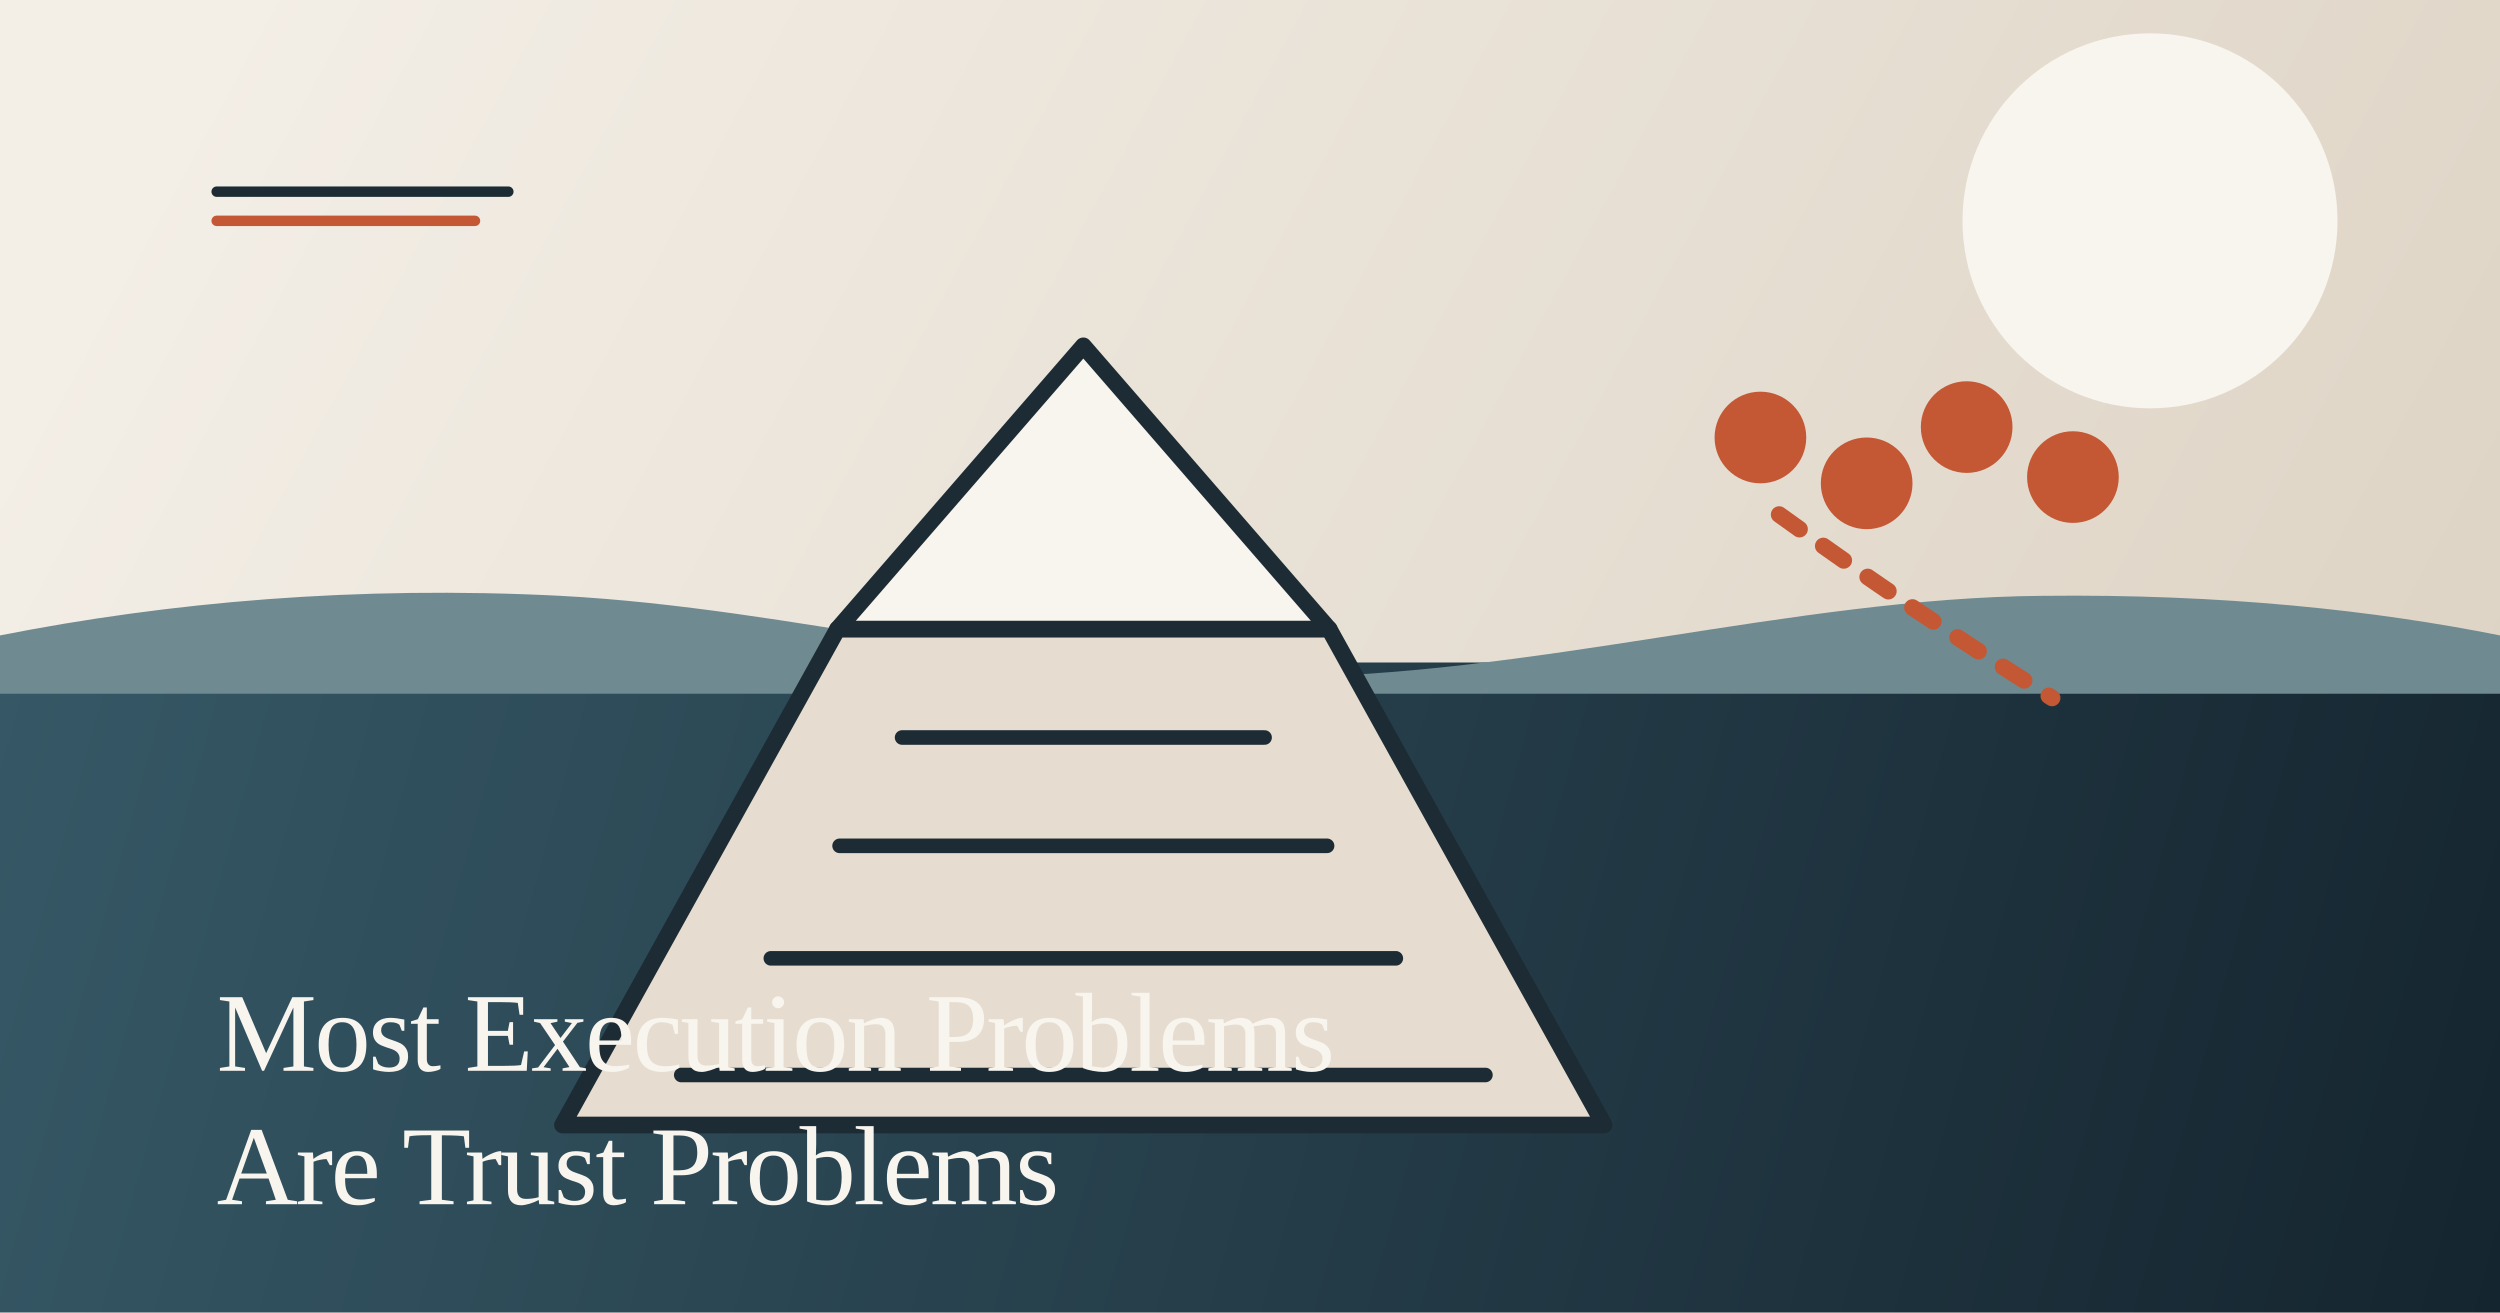
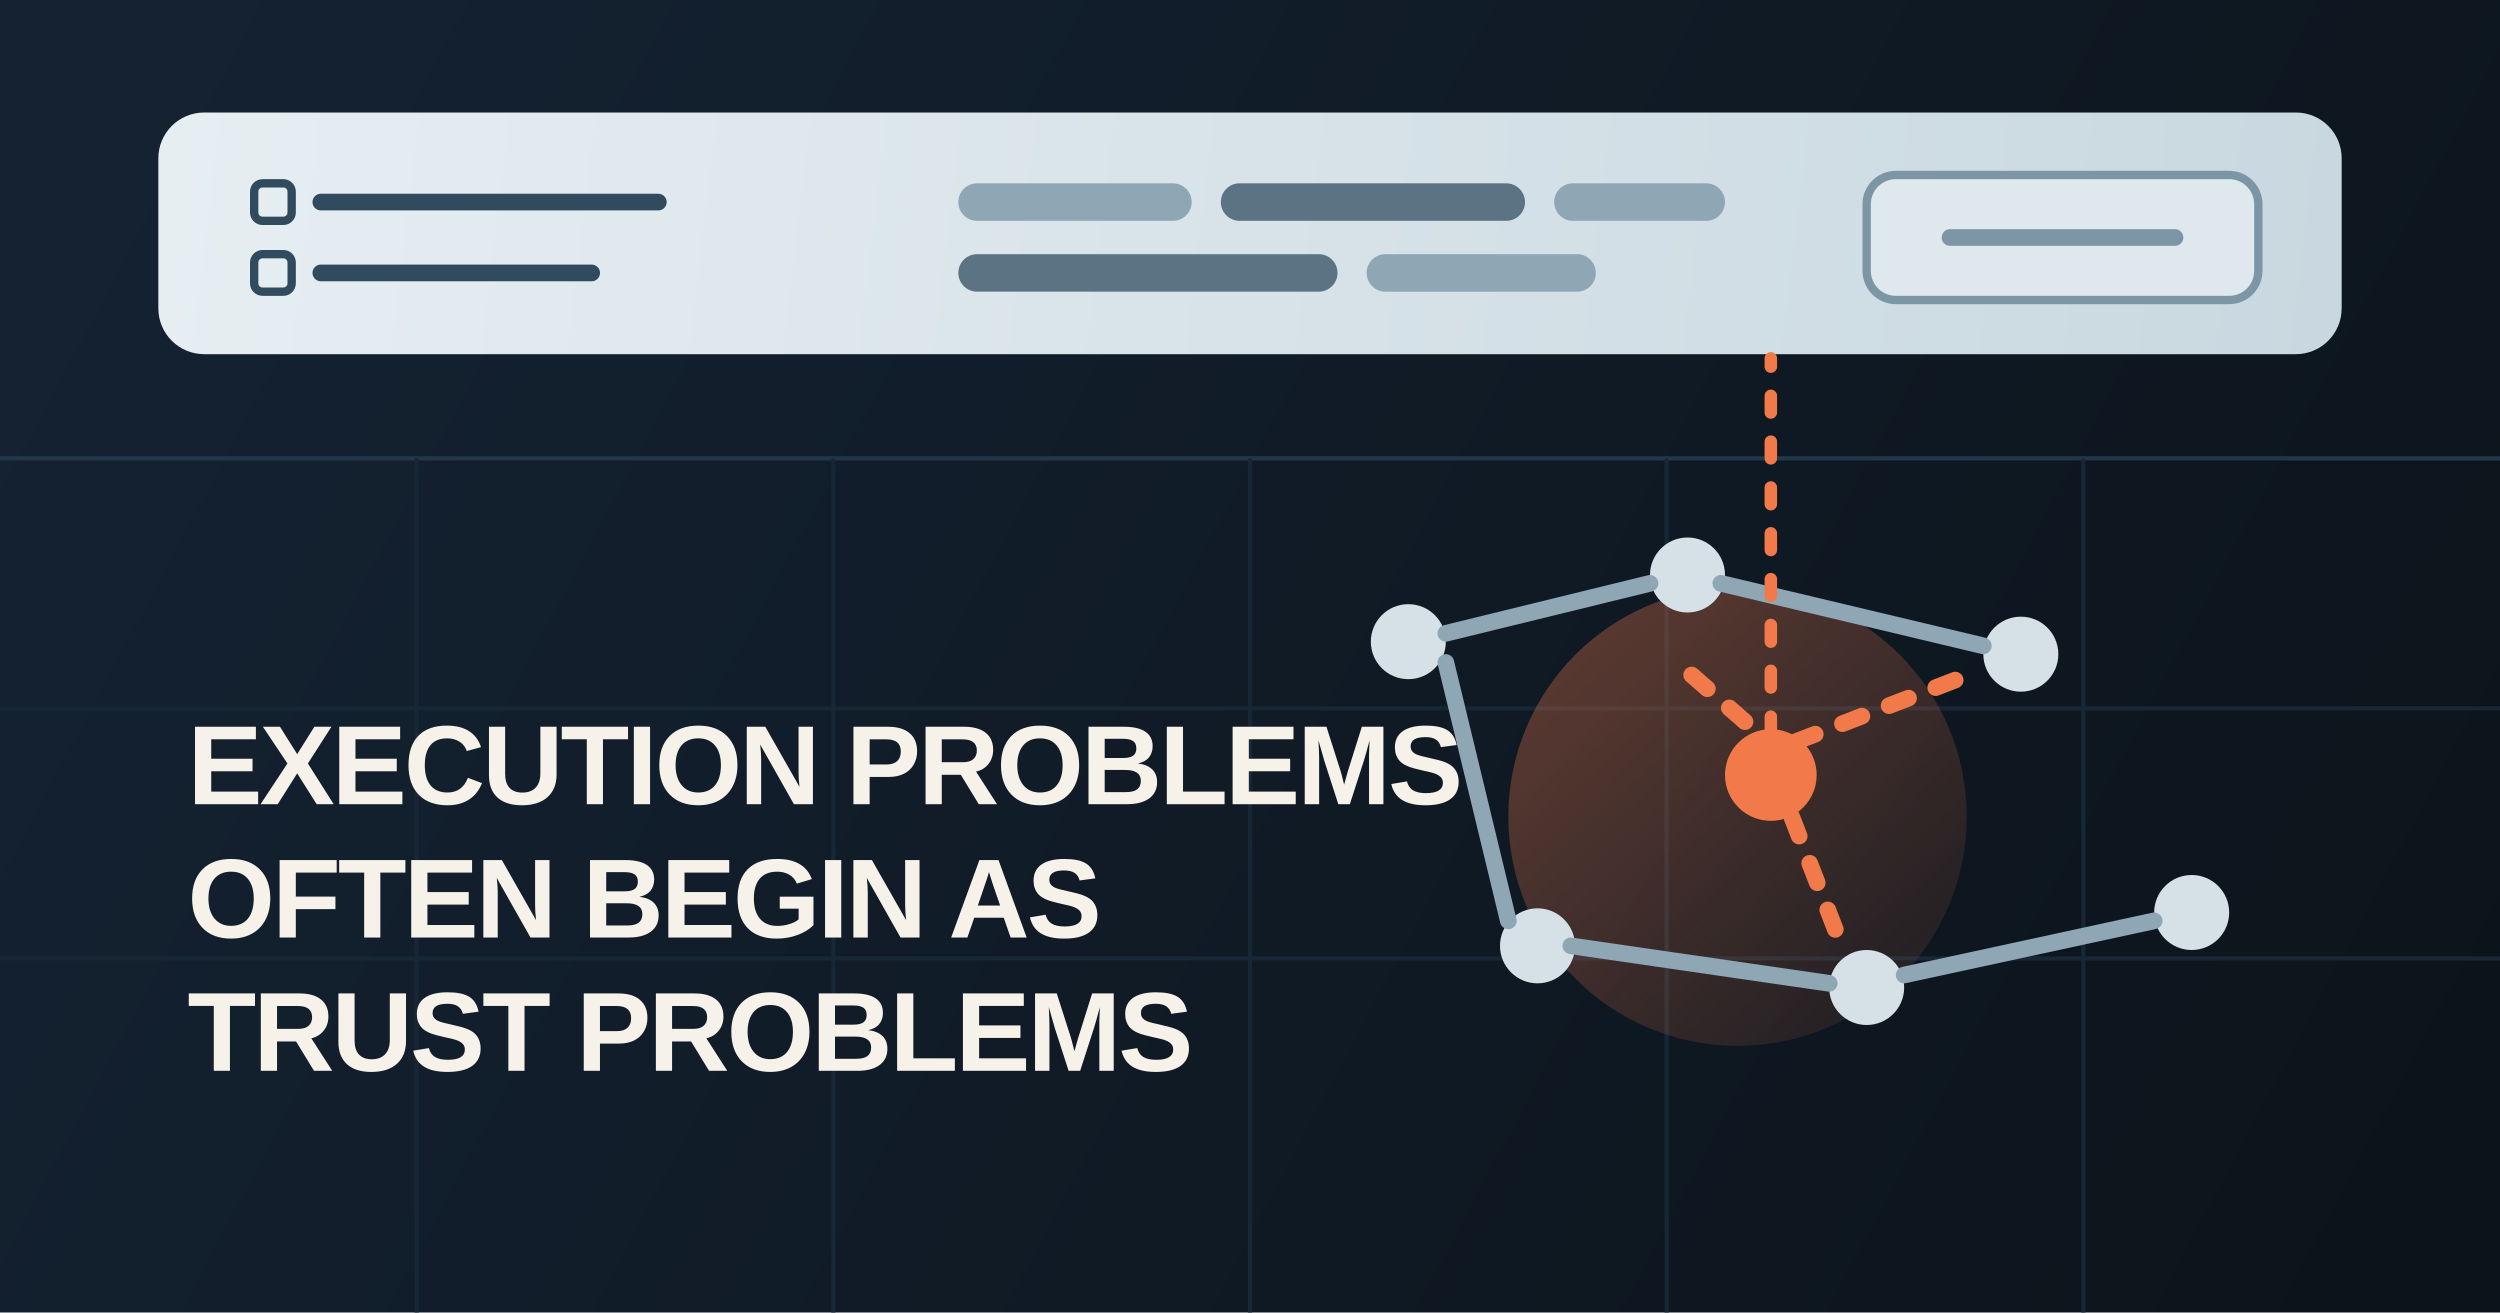
<svg xmlns="http://www.w3.org/2000/svg" width="1200" height="630" viewBox="0 0 1200 630" fill="none">
  <defs>
-     <linearGradient id="bg" x1="94" y1="38" x2="1112" y2="592" gradientUnits="userSpaceOnUse">
-       <stop stop-color="#F3EEE6" />
-       <stop offset="1" stop-color="#DDD3C4" />
+     <linearGradient id="bg" x1="62" y1="28" x2="1138" y2="602" gradientUnits="userSpaceOnUse">
+       <stop stop-color="#142232" />
+       <stop offset="1" stop-color="#0C141B" />
    </linearGradient>
-     <linearGradient id="water" x1="0" y1="300" x2="1200" y2="630" gradientUnits="userSpaceOnUse">
-       <stop stop-color="#365866" />
-       <stop offset="1" stop-color="#15252F" />
+     <linearGradient id="panel" x1="82" y1="54" x2="1116" y2="178" gradientUnits="userSpaceOnUse">
+       <stop stop-color="#E6EEF2" />
+       <stop offset="1" stop-color="#C9D8E0" />
+     </linearGradient>
+     <linearGradient id="glow" x1="770" y1="250" x2="1014" y2="510" gradientUnits="userSpaceOnUse">
+       <stop stop-color="#F27A4A" stop-opacity="0.36" />
+       <stop offset="1" stop-color="#F27A4A" stop-opacity="0" />
    </linearGradient>
  </defs>
  <rect width="1200" height="630" fill="url(#bg)" />
-   <circle cx="1032" cy="106" r="90" fill="#FAF7F1" opacity="0.92" />
-   <path d="M104 92H244" stroke="#1C2B34" stroke-width="5" stroke-linecap="round" />
-   <path d="M104 106H228" stroke="#C45734" stroke-width="5" stroke-linecap="round" />
-   <rect x="0" y="318" width="1200" height="312" fill="url(#water)" />
-   <path d="M0 305C81 289 171 281 269 286C382 292 492 325 611 325C734 325 861 287 980 286C1067 285 1140 293 1200 305V333H0V305Z" fill="#6F8B91" />
-   <path d="M520 166L638 302H402L520 166Z" fill="#F8F4EE" stroke="#1C2B34" stroke-width="8" stroke-linejoin="round" />
-   <path d="M402 302H638L770 540H270L402 302Z" fill="#E6DDD0" stroke="#1C2B34" stroke-width="8" stroke-linejoin="round" />
-   <path d="M433 354H607" stroke="#1C2B34" stroke-width="7" stroke-linecap="round" />
-   <path d="M403 406H637" stroke="#1C2B34" stroke-width="7" stroke-linecap="round" />
-   <path d="M370 460H670" stroke="#1C2B34" stroke-width="7" stroke-linecap="round" />
-   <path d="M327 516H713" stroke="#1C2B34" stroke-width="7" stroke-linecap="round" />
-   <circle cx="845" cy="210" r="22" fill="#C45734" />
-   <circle cx="896" cy="232" r="22" fill="#C45734" />
-   <circle cx="944" cy="205" r="22" fill="#C45734" />
-   <circle cx="995" cy="229" r="22" fill="#C45734" />
-   <path d="M854 247C897 278 940 307 985 335" stroke="#C45734" stroke-width="8" stroke-linecap="round" stroke-dasharray="12 14" />
-   <text x="104" y="514" fill="#F8F4EE" font-family="Georgia, 'Times New Roman', serif" font-size="54" letter-spacing="-1.1">
-     <tspan x="104" dy="0">Most Execution Problems</tspan>
-     <tspan x="104" dy="64">Are Trust Problems</tspan>
+   <path d="M0 220H1200" stroke="#22374A" stroke-width="2" />
+   <path d="M0 340H1200" stroke="#172735" stroke-width="2" />
+   <path d="M0 460H1200" stroke="#172735" stroke-width="2" />
+   <path d="M200 220V630" stroke="#172735" stroke-width="2" />
+   <path d="M400 220V630" stroke="#172735" stroke-width="2" />
+   <path d="M600 220V630" stroke="#172735" stroke-width="2" />
+   <path d="M800 220V630" stroke="#172735" stroke-width="2" />
+   <path d="M1000 220V630" stroke="#172735" stroke-width="2" />
+   <rect x="76" y="54" width="1048" height="116" rx="22" fill="url(#panel)" />
+   <rect x="122" y="88" width="18" height="18" rx="4" stroke="#304A5E" stroke-width="4" />
+   <path d="M154 97H316" stroke="#304A5E" stroke-width="8" stroke-linecap="round" />
+   <rect x="122" y="122" width="18" height="18" rx="4" stroke="#304A5E" stroke-width="4" />
+   <path d="M154 131H284" stroke="#304A5E" stroke-width="8" stroke-linecap="round" />
+   <rect x="460" y="88" width="112" height="18" rx="9" fill="#8FA6B4" />
+   <rect x="586" y="88" width="146" height="18" rx="9" fill="#5B7382" />
+   <rect x="746" y="88" width="82" height="18" rx="9" fill="#8FA6B4" />
+   <rect x="460" y="122" width="182" height="18" rx="9" fill="#5B7382" />
+   <rect x="656" y="122" width="110" height="18" rx="9" fill="#8FA6B4" />
+   <rect x="896" y="84" width="188" height="60" rx="14" fill="#DEE8ED" stroke="#7D96A5" stroke-width="4" />
+   <path d="M936 114H1044" stroke="#7D96A5" stroke-width="8" stroke-linecap="round" />
+   <circle cx="834" cy="392" r="110" fill="url(#glow)" />
+   <circle cx="676" cy="308" r="18" fill="#D5E1E7" />
+   <circle cx="810" cy="276" r="18" fill="#D5E1E7" />
+   <circle cx="970" cy="314" r="18" fill="#D5E1E7" />
+   <circle cx="738" cy="454" r="18" fill="#D5E1E7" />
+   <circle cx="896" cy="474" r="18" fill="#D5E1E7" />
+   <circle cx="1052" cy="438" r="18" fill="#D5E1E7" />
+   <path d="M694 304L792 280" stroke="#8FA6B4" stroke-width="8" stroke-linecap="round" />
+   <path d="M826 280L952 310" stroke="#8FA6B4" stroke-width="8" stroke-linecap="round" />
+   <path d="M694 318L724 442" stroke="#8FA6B4" stroke-width="8" stroke-linecap="round" />
+   <path d="M754 454L878 472" stroke="#8FA6B4" stroke-width="8" stroke-linecap="round" />
+   <path d="M914 468L1034 442" stroke="#8FA6B4" stroke-width="8" stroke-linecap="round" />
+   <circle cx="850" cy="372" r="22" fill="#F27A4A" />
+   <path d="M812 324L844 352" stroke="#F27A4A" stroke-width="8" stroke-linecap="round" stroke-dasharray="10 14" />
+   <path d="M860 392L884 454" stroke="#F27A4A" stroke-width="8" stroke-linecap="round" stroke-dasharray="10 14" />
+   <path d="M862 356L950 322" stroke="#F27A4A" stroke-width="8" stroke-linecap="round" stroke-dasharray="10 14" />
+   <path d="M850 352V172" stroke="#F27A4A" stroke-width="6" stroke-linecap="round" stroke-dasharray="8 14" />
+   <text x="90" y="386" fill="#F6F1E9" font-family="'Helvetica Neue', Arial, sans-serif" font-size="54" font-weight="700" letter-spacing="-1.4">
+     <tspan x="90" dy="0">EXECUTION PROBLEMS</tspan>
+     <tspan x="90" dy="64">OFTEN BEGIN AS</tspan>
+     <tspan x="90" dy="64">TRUST PROBLEMS</tspan>
  </text>
</svg>
